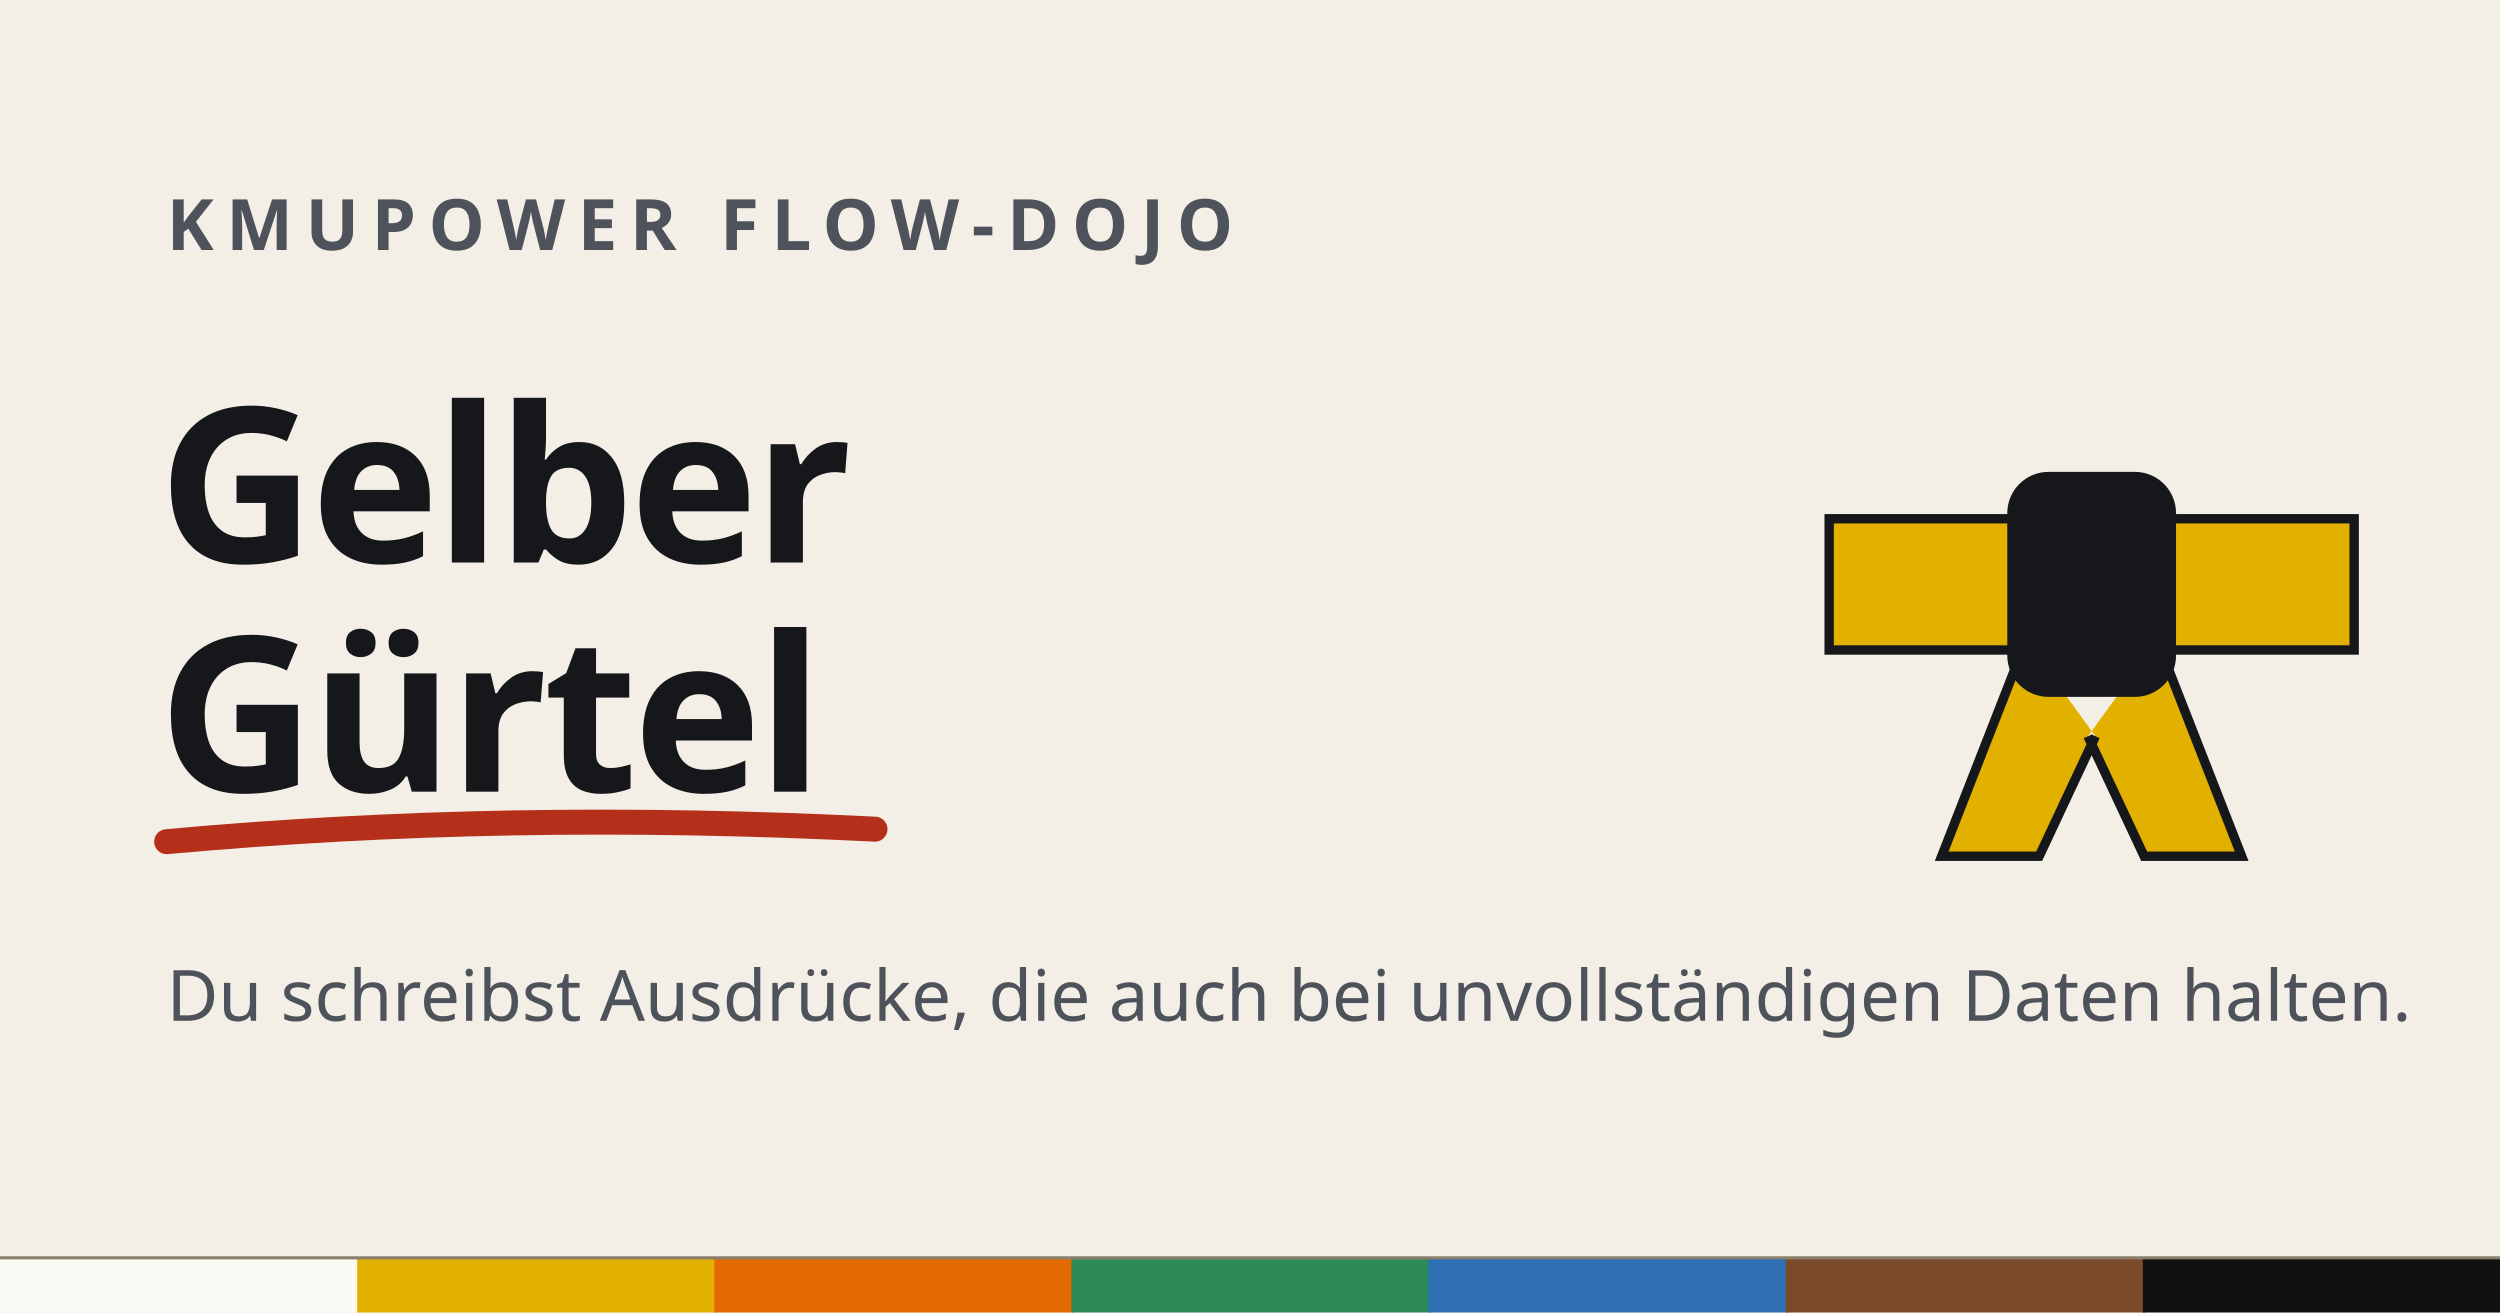
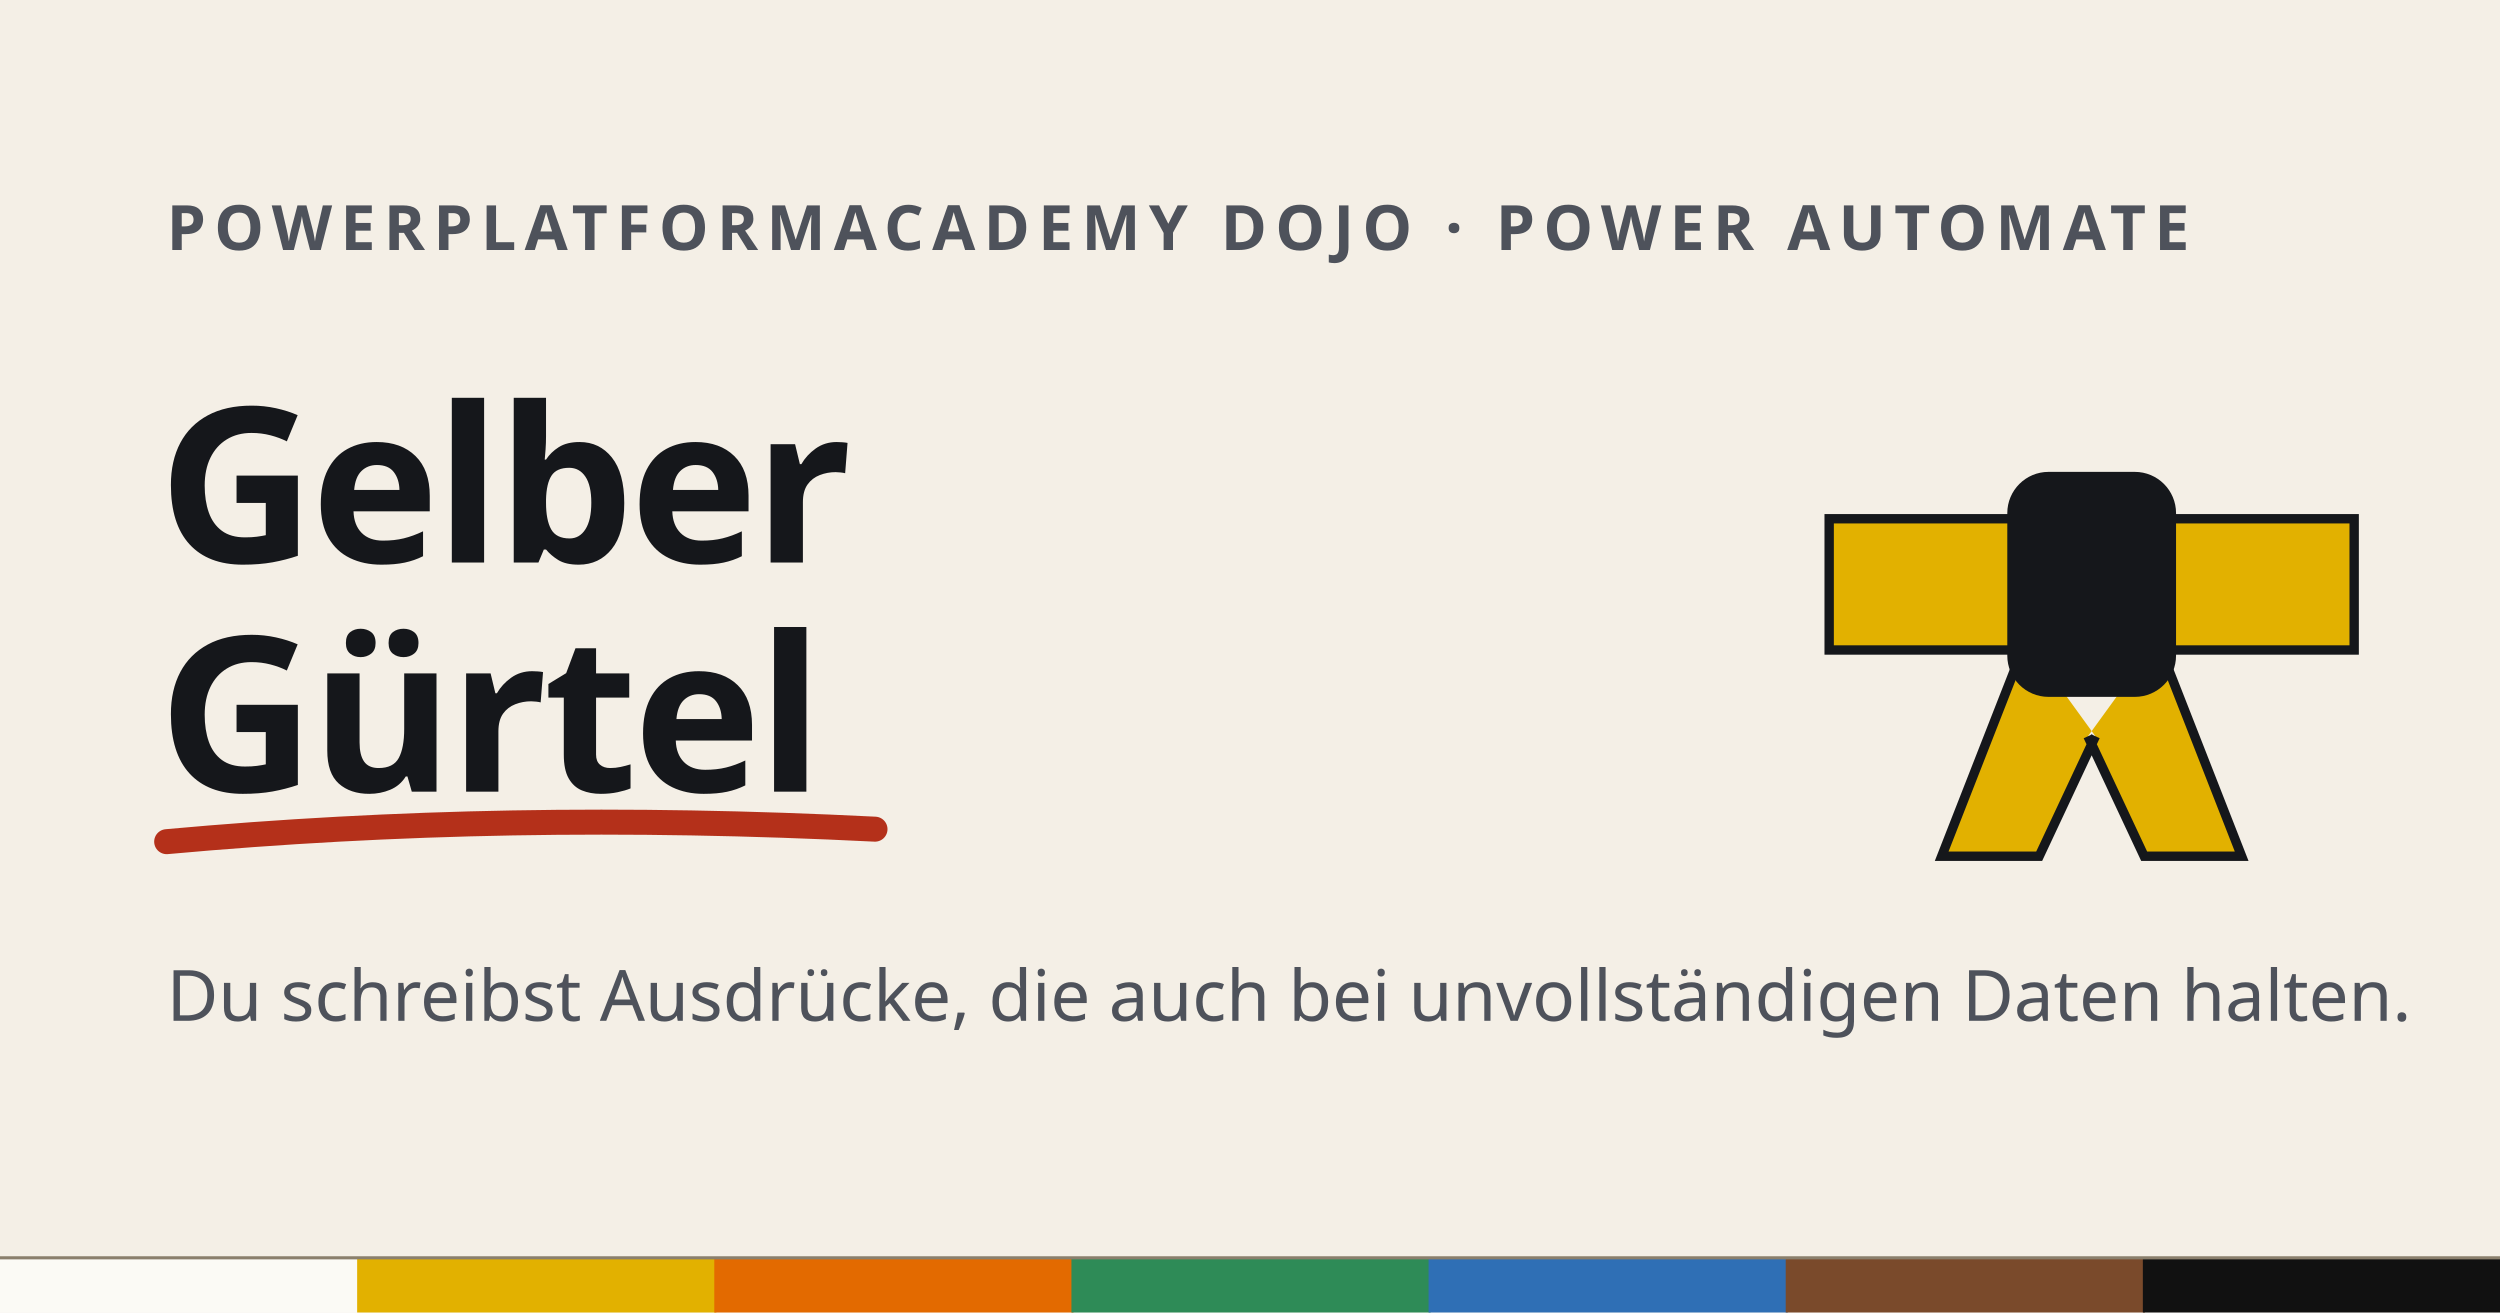
<svg xmlns="http://www.w3.org/2000/svg" width="1200" height="630" viewBox="0 0 1200 630">
  <rect width="1200" height="630" fill="#F4EFE6" />
  <rect x="0" y="604" width="172.429" height="26" fill="#FBFAF5" />
  <rect x="171.429" y="604" width="172.429" height="26" fill="#E2B100" />
  <rect x="342.857" y="604" width="172.429" height="26" fill="#E36A00" />
  <rect x="514.286" y="604" width="172.429" height="26" fill="#2E8B57" />
  <rect x="685.714" y="604" width="172.429" height="26" fill="#2F6FB5" />
  <rect x="857.143" y="604" width="172.429" height="26" fill="#7A4A2B" />
  <rect x="1028.571" y="604" width="172.429" height="26" fill="#111111" />
  <rect x="0" y="603" width="1200" height="1.5" fill="#8A7F6C" />
-   <text x="80" y="120" font-family="Bahnschrift, 'Arial Narrow', sans-serif" font-weight="600" font-size="34" letter-spacing="6" fill="#4E525B">KMUPOWER FLOW-DOJO</text>
+   <text x="80" y="120" font-family="Bahnschrift, 'Arial Narrow', sans-serif" font-weight="600" font-size="30" letter-spacing="4" fill="#4E525B">POWERPLATFORMACADEMY DOJO  ·  POWER AUTOMATE</text>
  <text x="76" y="270" font-family="Bahnschrift, 'Arial Narrow', sans-serif" font-weight="700" font-size="104" letter-spacing="-2" fill="#15171B">Gelber</text>
  <text x="76" y="380" font-family="Bahnschrift, 'Arial Narrow', sans-serif" font-weight="700" font-size="104" letter-spacing="-2" fill="#15171B">Gürtel</text>
  <path d="M80 404C190 394 300 392 420 398" fill="none" stroke="#B4301A" stroke-width="12" stroke-linecap="round" />
  <text x="80" y="490" font-family="'Segoe UI', system-ui, sans-serif" font-size="34" fill="#4E525B">Du schreibst Ausdrücke, die auch bei unvollständigen Daten halten.</text>
  <g transform="translate(860 150) scale(9)">
    <path d="M2 11h28v7H2z" fill="#E2B100" stroke="#15171B" stroke-width=".5" />
    <path d="M12.5 17.5L8 29h5.2l3-6.4M19.5 17.5L24 29h-5.2l-3-6.4" fill="#E2B100" stroke="#15171B" stroke-width=".5" />
    <rect x="11.5" y="8.5" width="9" height="12" rx="2.2" fill="#15171B" />
  </g>
</svg>
